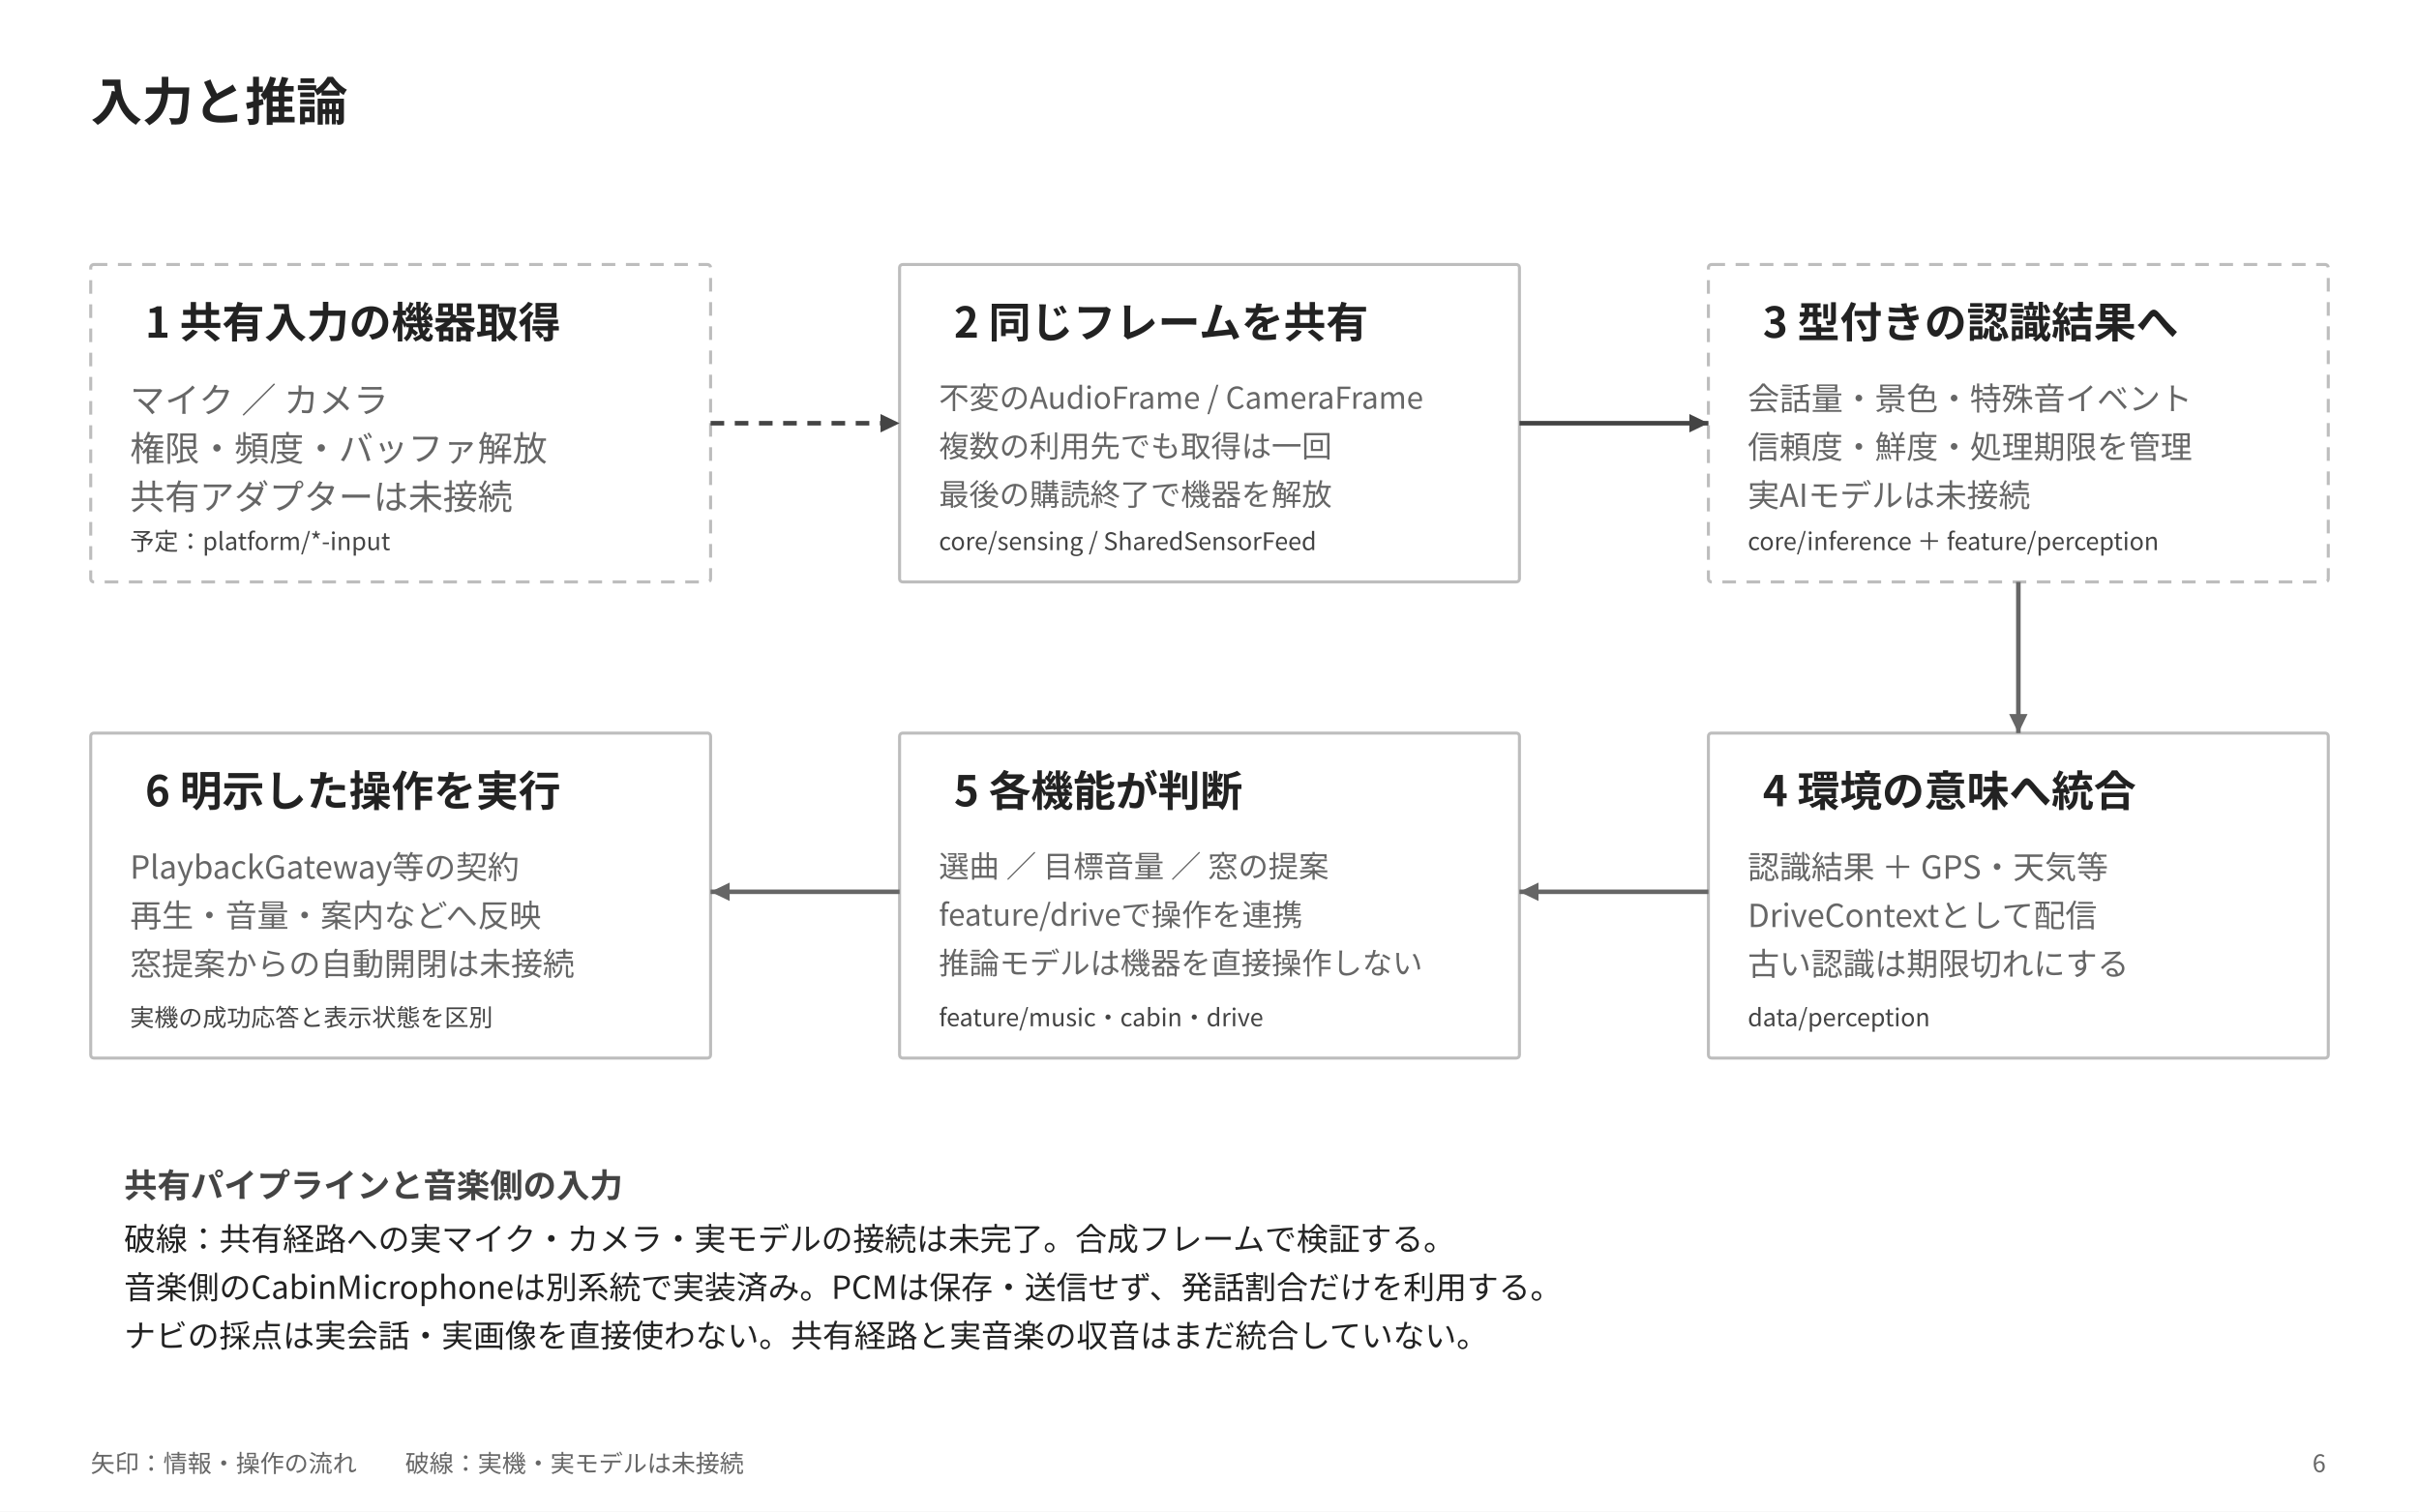
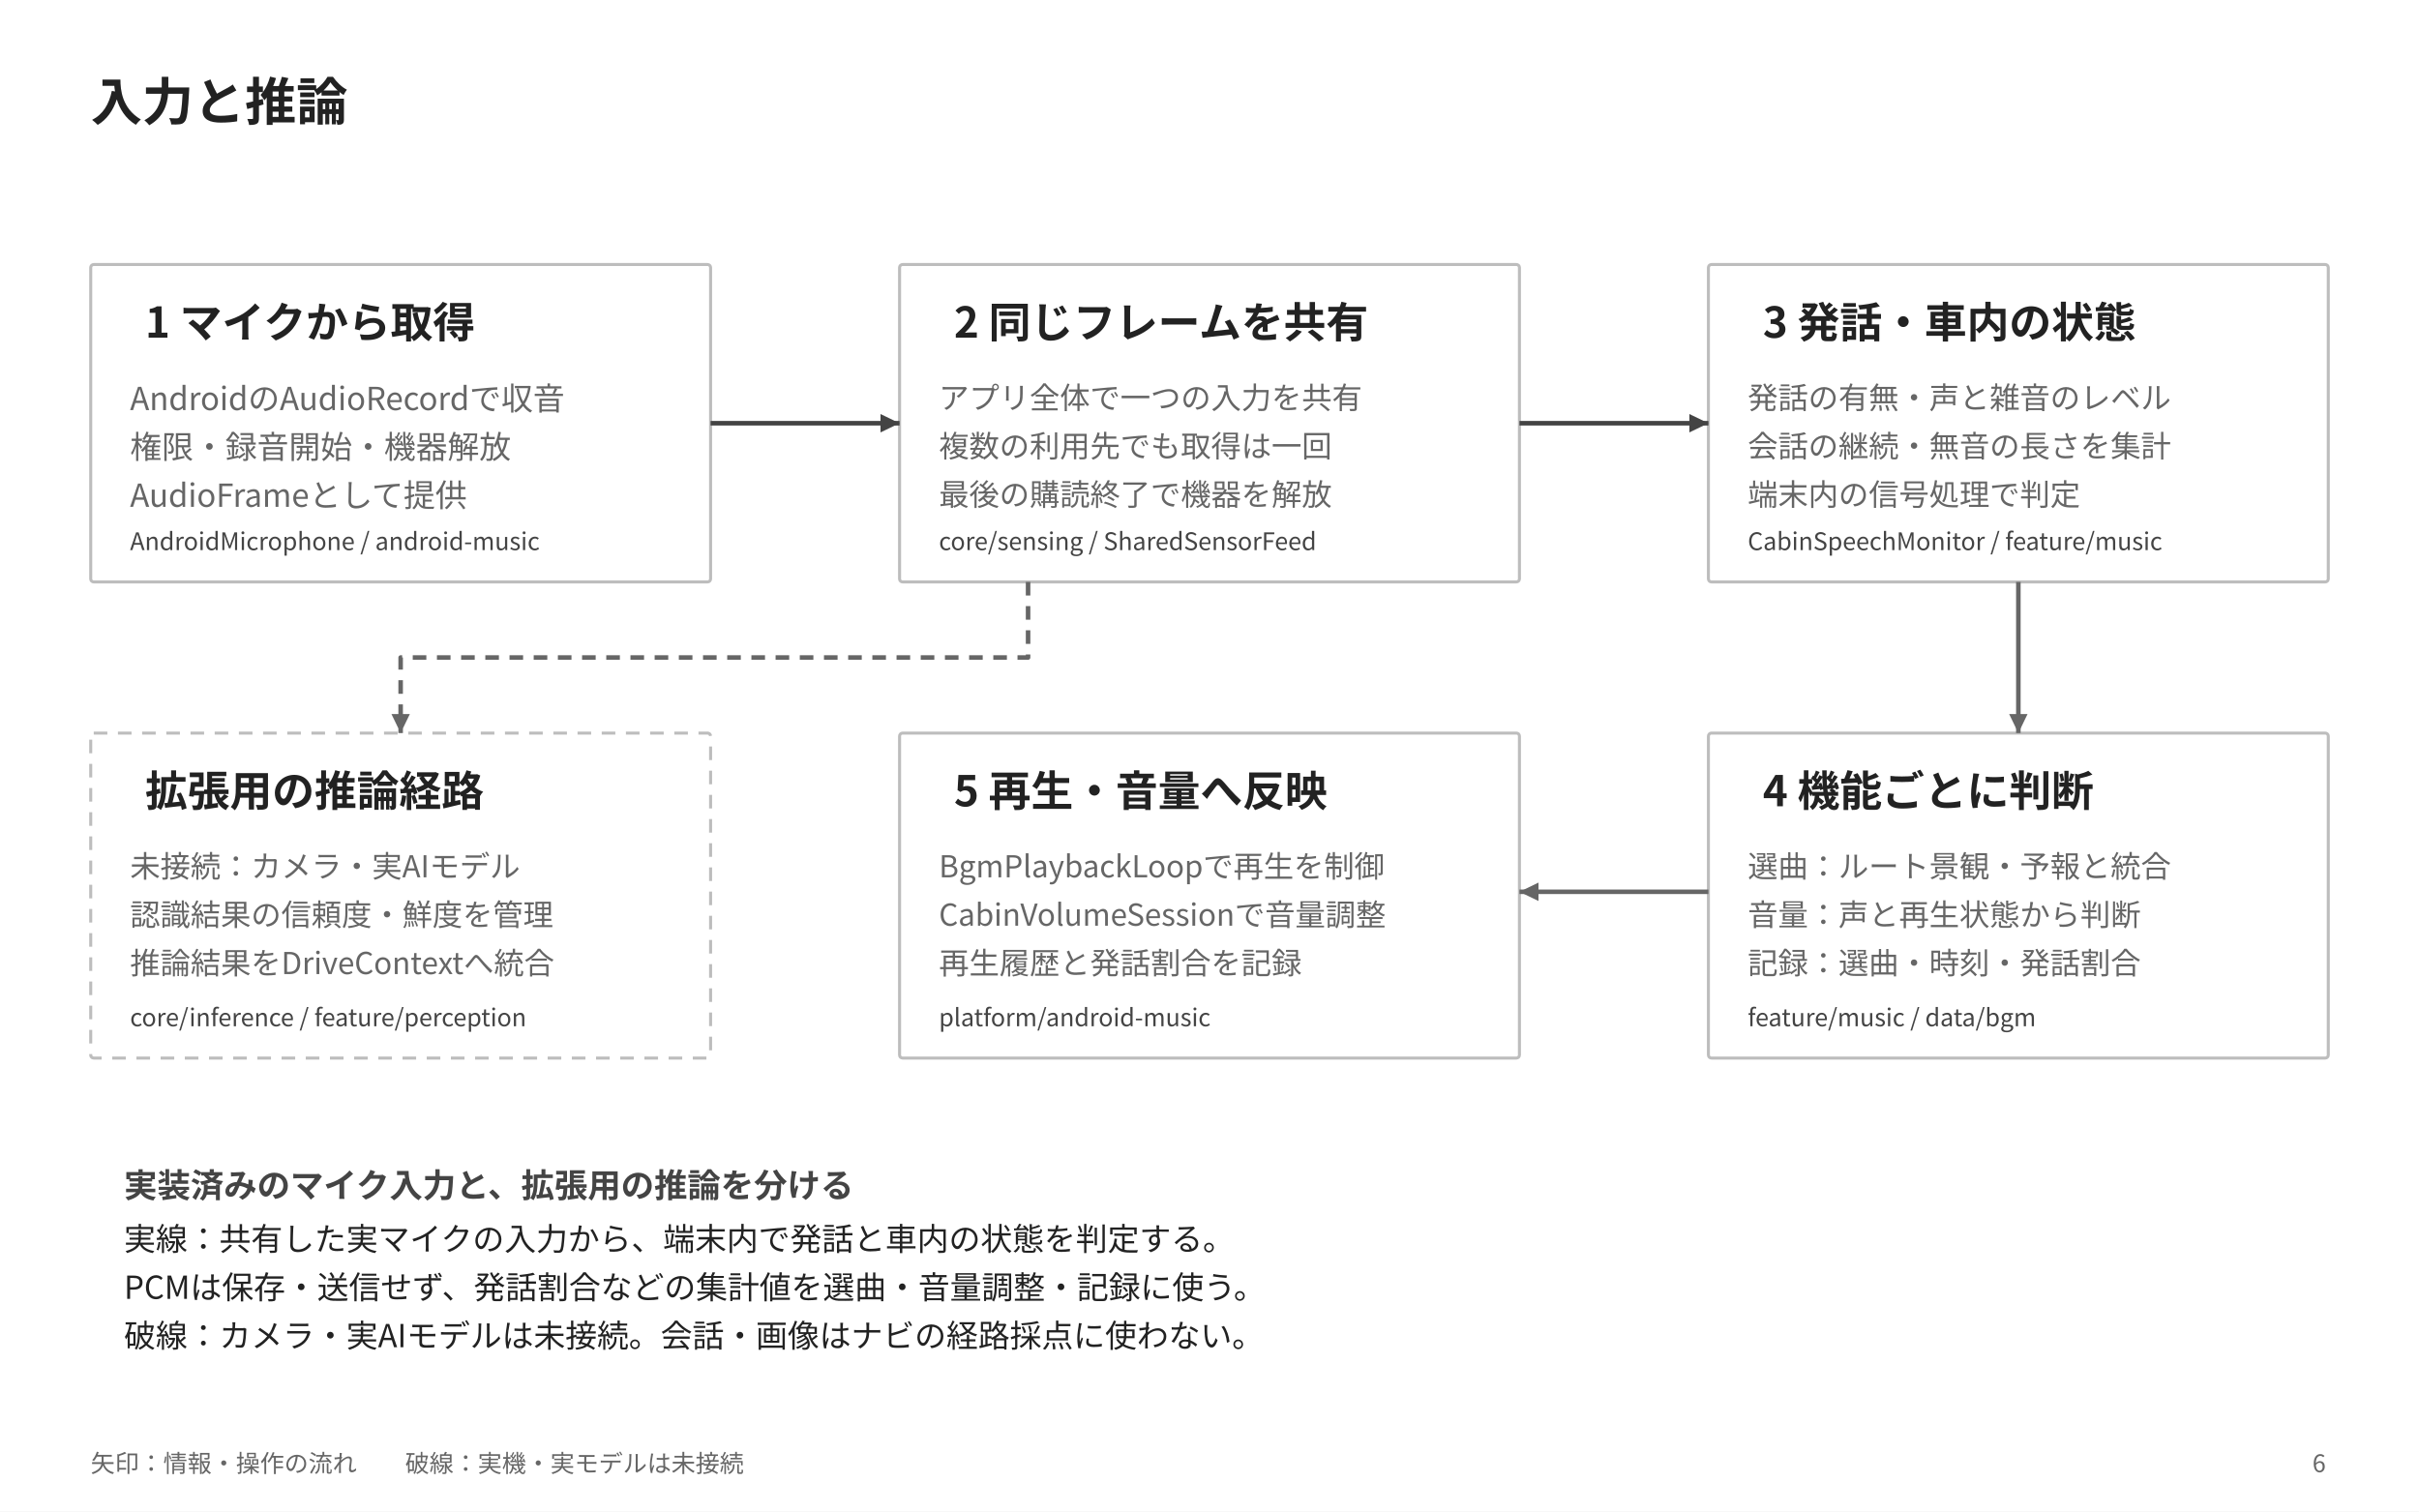
<svg xmlns="http://www.w3.org/2000/svg" width="1600" height="1000" viewBox="0 0 1600 1000">
  <rect width="1600" height="1000" fill="#ffffff" />
  <text x="60" y="50" dominant-baseline="text-before-edge" font-family="Hiragino Kaku Gothic ProN, Hiragino Sans, Noto Sans CJK JP, sans-serif" font-size="34" font-weight="600" fill="#222222">入力と推論</text>
  <text x="60" y="960" dominant-baseline="text-before-edge" font-family="Hiragino Kaku Gothic ProN, Hiragino Sans, Noto Sans CJK JP, sans-serif" font-size="16" font-weight="400" fill="#666666">矢印：情報・操作の流れ　　破線：実機・実モデルは未接続</text>
  <text x="1529.484" y="960" dominant-baseline="text-before-edge" font-family="Hiragino Kaku Gothic ProN, Hiragino Sans, Noto Sans CJK JP, sans-serif" font-size="16" font-weight="400" fill="#666666">6</text>
-   <rect x="60" y="175" width="410" height="210" rx="2" fill="white" stroke="#bdbdbd" stroke-width="2" stroke-dasharray="9 7" />
-   <text x="96" y="199" dominant-baseline="text-before-edge" font-family="Hiragino Kaku Gothic ProN, Hiragino Sans, Noto Sans CJK JP, sans-serif" font-size="28" font-weight="600" fill="#222222">1  共有入力の機器取得</text>
-   <text x="86" y="253" dominant-baseline="text-before-edge" font-family="Hiragino Kaku Gothic ProN, Hiragino Sans, Noto Sans CJK JP, sans-serif" font-size="23" font-weight="400" fill="#666666">マイク ／ カメラ</text>
-   <text x="86" y="285" dominant-baseline="text-before-edge" font-family="Hiragino Kaku Gothic ProN, Hiragino Sans, Noto Sans CJK JP, sans-serif" font-size="23" font-weight="400" fill="#666666">権限・頻度・バッファ解放</text>
-   <text x="86" y="317" dominant-baseline="text-before-edge" font-family="Hiragino Kaku Gothic ProN, Hiragino Sans, Noto Sans CJK JP, sans-serif" font-size="23" font-weight="400" fill="#666666">共有アダプターは未接続</text>
-   <text x="86" y="350" dominant-baseline="text-before-edge" font-family="Hiragino Kaku Gothic ProN, Hiragino Sans, Noto Sans CJK JP, sans-serif" font-size="16" font-weight="400" fill="#444444">予定：platform/*-input</text>
+   <rect x="60" y="175" width="410" height="210" rx="2" fill="white" stroke="#bdbdbd" stroke-width="2" />
+   <text x="96" y="199" dominant-baseline="text-before-edge" font-family="Hiragino Kaku Gothic ProN, Hiragino Sans, Noto Sans CJK JP, sans-serif" font-size="28" font-weight="600" fill="#222222">1  マイクから取得</text>
+   <text x="86" y="253" dominant-baseline="text-before-edge" font-family="Hiragino Kaku Gothic ProN, Hiragino Sans, Noto Sans CJK JP, sans-serif" font-size="21" font-weight="400" fill="#666666">AndroidのAudioRecordで収音</text>
+   <text x="86" y="285" dominant-baseline="text-before-edge" font-family="Hiragino Kaku Gothic ProN, Hiragino Sans, Noto Sans CJK JP, sans-serif" font-size="21" font-weight="400" fill="#666666">権限・録音開始・機器解放</text>
+   <text x="86" y="317" dominant-baseline="text-before-edge" font-family="Hiragino Kaku Gothic ProN, Hiragino Sans, Noto Sans CJK JP, sans-serif" font-size="21" font-weight="400" fill="#666666">AudioFrameとして提供</text>
+   <text x="86" y="350" dominant-baseline="text-before-edge" font-family="Hiragino Kaku Gothic ProN, Hiragino Sans, Noto Sans CJK JP, sans-serif" font-size="16" font-weight="400" fill="#444444">AndroidMicrophone / android-music</text>
  <rect x="595" y="175" width="410" height="210" rx="2" fill="white" stroke="#bdbdbd" stroke-width="2" />
  <text x="631" y="199" dominant-baseline="text-before-edge" font-family="Hiragino Kaku Gothic ProN, Hiragino Sans, Noto Sans CJK JP, sans-serif" font-size="28" font-weight="600" fill="#222222">2  同じフレームを共有</text>
-   <text x="621" y="253" dominant-baseline="text-before-edge" font-family="Hiragino Kaku Gothic ProN, Hiragino Sans, Noto Sans CJK JP, sans-serif" font-size="20" font-weight="400" fill="#666666">不変のAudioFrame / CameraFrame</text>
+   <text x="621" y="253" dominant-baseline="text-before-edge" font-family="Hiragino Kaku Gothic ProN, Hiragino Sans, Noto Sans CJK JP, sans-serif" font-size="20" font-weight="400" fill="#666666">アプリ全体で一つの入力を共有</text>
  <text x="621" y="285" dominant-baseline="text-before-edge" font-family="Hiragino Kaku Gothic ProN, Hiragino Sans, Noto Sans CJK JP, sans-serif" font-size="20" font-weight="400" fill="#666666">複数の利用先でも取得は一回</text>
  <text x="621" y="317" dominant-baseline="text-before-edge" font-family="Hiragino Kaku Gothic ProN, Hiragino Sans, Noto Sans CJK JP, sans-serif" font-size="20" font-weight="400" fill="#666666">最後の購読終了で機器を解放</text>
  <text x="621" y="350" dominant-baseline="text-before-edge" font-family="Hiragino Kaku Gothic ProN, Hiragino Sans, Noto Sans CJK JP, sans-serif" font-size="16" font-weight="400" fill="#444444">core/sensing / SharedSensorFeed</text>
-   <rect x="1130" y="175" width="410" height="210" rx="2" fill="white" stroke="#bdbdbd" stroke-width="2" stroke-dasharray="9 7" />
-   <text x="1166" y="199" dominant-baseline="text-before-edge" font-family="Hiragino Kaku Gothic ProN, Hiragino Sans, Noto Sans CJK JP, sans-serif" font-size="28" font-weight="600" fill="#222222">3  型付きの認識結果へ</text>
-   <text x="1156" y="253" dominant-baseline="text-before-edge" font-family="Hiragino Kaku Gothic ProN, Hiragino Sans, Noto Sans CJK JP, sans-serif" font-size="21" font-weight="400" fill="#666666">会話量・景色・特殊音イベント</text>
-   <text x="1156" y="285" dominant-baseline="text-before-edge" font-family="Hiragino Kaku Gothic ProN, Hiragino Sans, Noto Sans CJK JP, sans-serif" font-size="21" font-weight="400" fill="#666666">信頼度・鮮度・処理期限を管理</text>
-   <text x="1156" y="317" dominant-baseline="text-before-edge" font-family="Hiragino Kaku Gothic ProN, Hiragino Sans, Noto Sans CJK JP, sans-serif" font-size="21" font-weight="400" fill="#666666">実AIモデルは未接続</text>
-   <text x="1156" y="350" dominant-baseline="text-before-edge" font-family="Hiragino Kaku Gothic ProN, Hiragino Sans, Noto Sans CJK JP, sans-serif" font-size="16" font-weight="400" fill="#444444">core/inference ＋ feature/perception</text>
-   <polyline points="470,280 595,280" fill="none" stroke="#444444" stroke-width="3" stroke-linejoin="round" stroke-dasharray="9 7" />
+   <rect x="1130" y="175" width="410" height="210" rx="2" fill="white" stroke="#bdbdbd" stroke-width="2" />
+   <text x="1166" y="199" dominant-baseline="text-before-edge" font-family="Hiragino Kaku Gothic ProN, Hiragino Sans, Noto Sans CJK JP, sans-serif" font-size="28" font-weight="600" fill="#222222">3  発話・車内の状態</text>
+   <text x="1156" y="253" dominant-baseline="text-before-edge" font-family="Hiragino Kaku Gothic ProN, Hiragino Sans, Noto Sans CJK JP, sans-serif" font-size="20" font-weight="400" fill="#666666">発話の有無・声と雑音のレベル</text>
+   <text x="1156" y="285" dominant-baseline="text-before-edge" font-family="Hiragino Kaku Gothic ProN, Hiragino Sans, Noto Sans CJK JP, sans-serif" font-size="20" font-weight="400" fill="#666666">会話の継続・無音の長さを集計</text>
+   <text x="1156" y="317" dominant-baseline="text-before-edge" font-family="Hiragino Kaku Gothic ProN, Hiragino Sans, Noto Sans CJK JP, sans-serif" font-size="20" font-weight="400" fill="#666666">端末内の信号処理で判定</text>
+   <text x="1156" y="350" dominant-baseline="text-before-edge" font-family="Hiragino Kaku Gothic ProN, Hiragino Sans, Noto Sans CJK JP, sans-serif" font-size="16" font-weight="400" fill="#444444">CabinSpeechMonitor / feature/music</text>
+   <polyline points="470,280 595,280" fill="none" stroke="#444444" stroke-width="3" stroke-linejoin="round" />
  <polygon points="595,280 582.394,286.09 582.394,273.91" fill="#444444" />
  <polyline points="1005,280 1130,280" fill="none" stroke="#444444" stroke-width="3" stroke-linejoin="round" />
  <polygon points="1130,280 1117.394,286.09 1117.394,273.91" fill="#444444" />
-   <rect x="60" y="485" width="410" height="215" rx="2" fill="white" stroke="#bdbdbd" stroke-width="2" />
-   <text x="96" y="509" dominant-baseline="text-before-edge" font-family="Hiragino Kaku Gothic ProN, Hiragino Sans, Noto Sans CJK JP, sans-serif" font-size="28" font-weight="600" fill="#222222">6  明示した操作を実行</text>
-   <text x="86" y="563" dominant-baseline="text-before-edge" font-family="Hiragino Kaku Gothic ProN, Hiragino Sans, Noto Sans CJK JP, sans-serif" font-size="21" font-weight="400" fill="#666666">PlaybackGateway等の契約</text>
-   <text x="86" y="595" dominant-baseline="text-before-edge" font-family="Hiragino Kaku Gothic ProN, Hiragino Sans, Noto Sans CJK JP, sans-serif" font-size="21" font-weight="400" fill="#666666">再生・音量・案内などへ反映</text>
-   <text x="86" y="627" dominant-baseline="text-before-edge" font-family="Hiragino Kaku Gothic ProN, Hiragino Sans, Noto Sans CJK JP, sans-serif" font-size="21" font-weight="400" fill="#666666">窓提案からの自動開閉は未接続</text>
-   <text x="86" y="665" dominant-baseline="text-before-edge" font-family="Hiragino Kaku Gothic ProN, Hiragino Sans, Noto Sans CJK JP, sans-serif" font-size="16" font-weight="400" fill="#444444">実機の成功応答と表示状態を区別</text>
+   <rect x="60" y="485" width="410" height="215" rx="2" fill="white" stroke="#bdbdbd" stroke-width="2" stroke-dasharray="9 7" />
+   <text x="96" y="509" dominant-baseline="text-before-edge" font-family="Hiragino Kaku Gothic ProN, Hiragino Sans, Noto Sans CJK JP, sans-serif" font-size="28" font-weight="600" fill="#222222">拡張用の推論経路</text>
+   <text x="86" y="563" dominant-baseline="text-before-edge" font-family="Hiragino Kaku Gothic ProN, Hiragino Sans, Noto Sans CJK JP, sans-serif" font-size="20" font-weight="400" fill="#666666">未接続：カメラ・実AIモデル</text>
+   <text x="86" y="595" dominant-baseline="text-before-edge" font-family="Hiragino Kaku Gothic ProN, Hiragino Sans, Noto Sans CJK JP, sans-serif" font-size="20" font-weight="400" fill="#666666">認識結果の信頼度・鮮度を管理</text>
+   <text x="86" y="627" dominant-baseline="text-before-edge" font-family="Hiragino Kaku Gothic ProN, Hiragino Sans, Noto Sans CJK JP, sans-serif" font-size="20" font-weight="400" fill="#666666">推論結果をDriveContextへ統合</text>
+   <text x="86" y="665" dominant-baseline="text-before-edge" font-family="Hiragino Kaku Gothic ProN, Hiragino Sans, Noto Sans CJK JP, sans-serif" font-size="16" font-weight="400" fill="#444444">core/inference / feature/perception</text>
  <rect x="595" y="485" width="410" height="215" rx="2" fill="white" stroke="#bdbdbd" stroke-width="2" />
-   <text x="631" y="509" dominant-baseline="text-before-edge" font-family="Hiragino Kaku Gothic ProN, Hiragino Sans, Noto Sans CJK JP, sans-serif" font-size="28" font-weight="600" fill="#222222">5  各機能が判断</text>
-   <text x="621" y="563" dominant-baseline="text-before-edge" font-family="Hiragino Kaku Gothic ProN, Hiragino Sans, Noto Sans CJK JP, sans-serif" font-size="20" font-weight="400" fill="#666666">選曲 ／ 目標音量 ／ 窓の提案</text>
-   <text x="621" y="595" dominant-baseline="text-before-edge" font-family="Hiragino Kaku Gothic ProN, Hiragino Sans, Noto Sans CJK JP, sans-serif" font-size="20" font-weight="400" fill="#666666">feature/driveで操作を連携</text>
-   <text x="621" y="627" dominant-baseline="text-before-edge" font-family="Hiragino Kaku Gothic ProN, Hiragino Sans, Noto Sans CJK JP, sans-serif" font-size="20" font-weight="400" fill="#666666">推論モデルは機器を直接操作しない</text>
-   <text x="621" y="665" dominant-baseline="text-before-edge" font-family="Hiragino Kaku Gothic ProN, Hiragino Sans, Noto Sans CJK JP, sans-serif" font-size="16" font-weight="400" fill="#444444">feature/music・cabin・drive</text>
+   <text x="631" y="509" dominant-baseline="text-before-edge" font-family="Hiragino Kaku Gothic ProN, Hiragino Sans, Noto Sans CJK JP, sans-serif" font-size="28" font-weight="600" fill="#222222">5  再生・音量へ反映</text>
+   <text x="621" y="563" dominant-baseline="text-before-edge" font-family="Hiragino Kaku Gothic ProN, Hiragino Sans, Noto Sans CJK JP, sans-serif" font-size="20" font-weight="400" fill="#666666">BgmPlaybackLoopで再生を制御</text>
+   <text x="621" y="595" dominant-baseline="text-before-edge" font-family="Hiragino Kaku Gothic ProN, Hiragino Sans, Noto Sans CJK JP, sans-serif" font-size="20" font-weight="400" fill="#666666">CabinVolumeSessionで音量調整</text>
+   <text x="621" y="627" dominant-baseline="text-before-edge" font-family="Hiragino Kaku Gothic ProN, Hiragino Sans, Noto Sans CJK JP, sans-serif" font-size="20" font-weight="400" fill="#666666">再生履歴と発話割合を記録</text>
+   <text x="621" y="665" dominant-baseline="text-before-edge" font-family="Hiragino Kaku Gothic ProN, Hiragino Sans, Noto Sans CJK JP, sans-serif" font-size="16" font-weight="400" fill="#444444">platform/android-music</text>
  <rect x="1130" y="485" width="410" height="215" rx="2" fill="white" stroke="#bdbdbd" stroke-width="2" />
-   <text x="1166" y="509" dominant-baseline="text-before-edge" font-family="Hiragino Kaku Gothic ProN, Hiragino Sans, Noto Sans CJK JP, sans-serif" font-size="28" font-weight="600" fill="#222222">4  環境の意味へ統合</text>
-   <text x="1156" y="563" dominant-baseline="text-before-edge" font-family="Hiragino Kaku Gothic ProN, Hiragino Sans, Noto Sans CJK JP, sans-serif" font-size="21" font-weight="400" fill="#666666">認識結果 ＋ GPS・天気等</text>
-   <text x="1156" y="595" dominant-baseline="text-before-edge" font-family="Hiragino Kaku Gothic ProN, Hiragino Sans, Noto Sans CJK JP, sans-serif" font-size="21" font-weight="400" fill="#666666">DriveContextとして配信</text>
-   <text x="1156" y="627" dominant-baseline="text-before-edge" font-family="Hiragino Kaku Gothic ProN, Hiragino Sans, Noto Sans CJK JP, sans-serif" font-size="21" font-weight="400" fill="#666666">古い認識は期限切れにする</text>
-   <text x="1156" y="665" dominant-baseline="text-before-edge" font-family="Hiragino Kaku Gothic ProN, Hiragino Sans, Noto Sans CJK JP, sans-serif" font-size="16" font-weight="400" fill="#444444">data/perception</text>
+   <text x="1166" y="509" dominant-baseline="text-before-edge" font-family="Hiragino Kaku Gothic ProN, Hiragino Sans, Noto Sans CJK JP, sans-serif" font-size="28" font-weight="600" fill="#222222">4  機能ごとに判断</text>
+   <text x="1156" y="563" dominant-baseline="text-before-edge" font-family="Hiragino Kaku Gothic ProN, Hiragino Sans, Noto Sans CJK JP, sans-serif" font-size="20" font-weight="400" fill="#666666">選曲：ルート景観・予報と統合</text>
+   <text x="1156" y="595" dominant-baseline="text-before-edge" font-family="Hiragino Kaku Gothic ProN, Hiragino Sans, Noto Sans CJK JP, sans-serif" font-size="20" font-weight="400" fill="#666666">音量：声と再生状態から判断</text>
+   <text x="1156" y="627" dominant-baseline="text-before-edge" font-family="Hiragino Kaku Gothic ProN, Hiragino Sans, Noto Sans CJK JP, sans-serif" font-size="20" font-weight="400" fill="#666666">記録：選曲・時刻・発話割合</text>
+   <text x="1156" y="665" dominant-baseline="text-before-edge" font-family="Hiragino Kaku Gothic ProN, Hiragino Sans, Noto Sans CJK JP, sans-serif" font-size="16" font-weight="400" fill="#444444">feature/music / data/bgm</text>
  <polyline points="1335,385 1335,485" fill="none" stroke="#666666" stroke-width="3" stroke-linejoin="round" />
  <polygon points="1335,485 1328.91,472.394 1341.09,472.394" fill="#666666" />
  <polyline points="1130,590 1005,590" fill="none" stroke="#666666" stroke-width="3" stroke-linejoin="round" />
  <polygon points="1005,590 1017.606,583.91 1017.606,596.09" fill="#666666" />
-   <polyline points="595,590 470,590" fill="none" stroke="#666666" stroke-width="3" stroke-linejoin="round" />
-   <polygon points="470,590 482.606,583.91 482.606,596.09" fill="#666666" />
-   <text x="82" y="773" dominant-baseline="text-before-edge" font-family="Hiragino Kaku Gothic ProN, Hiragino Sans, Noto Sans CJK JP, sans-serif" font-size="22" font-weight="600" fill="#444444">共有パイプラインと音楽側の入力</text>
-   <text x="82" y="809" dominant-baseline="text-before-edge" font-family="Hiragino Kaku Gothic ProN, Hiragino Sans, Noto Sans CJK JP, sans-serif" font-size="21" font-weight="400" fill="#222222">破線：共有経路への実マイク・カメラ・実モデルの接続は未完了。合成フレームで検証する。</text>
-   <text x="82" y="841" dominant-baseline="text-before-edge" font-family="Hiragino Kaku Gothic ProN, Hiragino Sans, Noto Sans CJK JP, sans-serif" font-size="21" font-weight="400" fill="#222222">音楽側のCabinMicrophoneは別系統で実装済み。PCMは保存・送信せず、発話割合だけを利用する。</text>
-   <text x="82" y="873" dominant-baseline="text-before-edge" font-family="Hiragino Kaku Gothic ProN, Hiragino Sans, Noto Sans CJK JP, sans-serif" font-size="21" font-weight="400" fill="#222222">ナビの採点は実会話・実画像を直接使わない。共有経路と実音楽の収音はまだ統合していない。</text>
+   <polyline points="680,385 680,435 265,435 265,485" fill="none" stroke="#666666" stroke-width="3" stroke-linejoin="round" stroke-dasharray="9 7" />
+   <polygon points="265,485 258.91,472.394 271.09,472.394" fill="#666666" />
+   <text x="82" y="773" dominant-baseline="text-before-edge" font-family="Hiragino Kaku Gothic ProN, Hiragino Sans, Noto Sans CJK JP, sans-serif" font-size="22" font-weight="600" fill="#444444">実装済みのマイク入力と、拡張用の推論を分ける</text>
+   <text x="82" y="809" dominant-baseline="text-before-edge" font-family="Hiragino Kaku Gothic ProN, Hiragino Sans, Noto Sans CJK JP, sans-serif" font-size="21" font-weight="400" fill="#222222">実線：共有した実マイクの入力から、端末内で発話と車内の状態を判定する。</text>
+   <text x="82" y="841" dominant-baseline="text-before-edge" font-family="Hiragino Kaku Gothic ProN, Hiragino Sans, Noto Sans CJK JP, sans-serif" font-size="21" font-weight="400" fill="#222222">PCMは保存・送信せず、発話割合などの集計値を選曲・音量調整・記録に使う。</text>
+   <text x="82" y="873" dominant-baseline="text-before-edge" font-family="Hiragino Kaku Gothic ProN, Hiragino Sans, Noto Sans CJK JP, sans-serif" font-size="21" font-weight="400" fill="#222222">破線：カメラ・実AIモデルは未接続。会話・画像はナビの経路採点に使わない。</text>
</svg>
